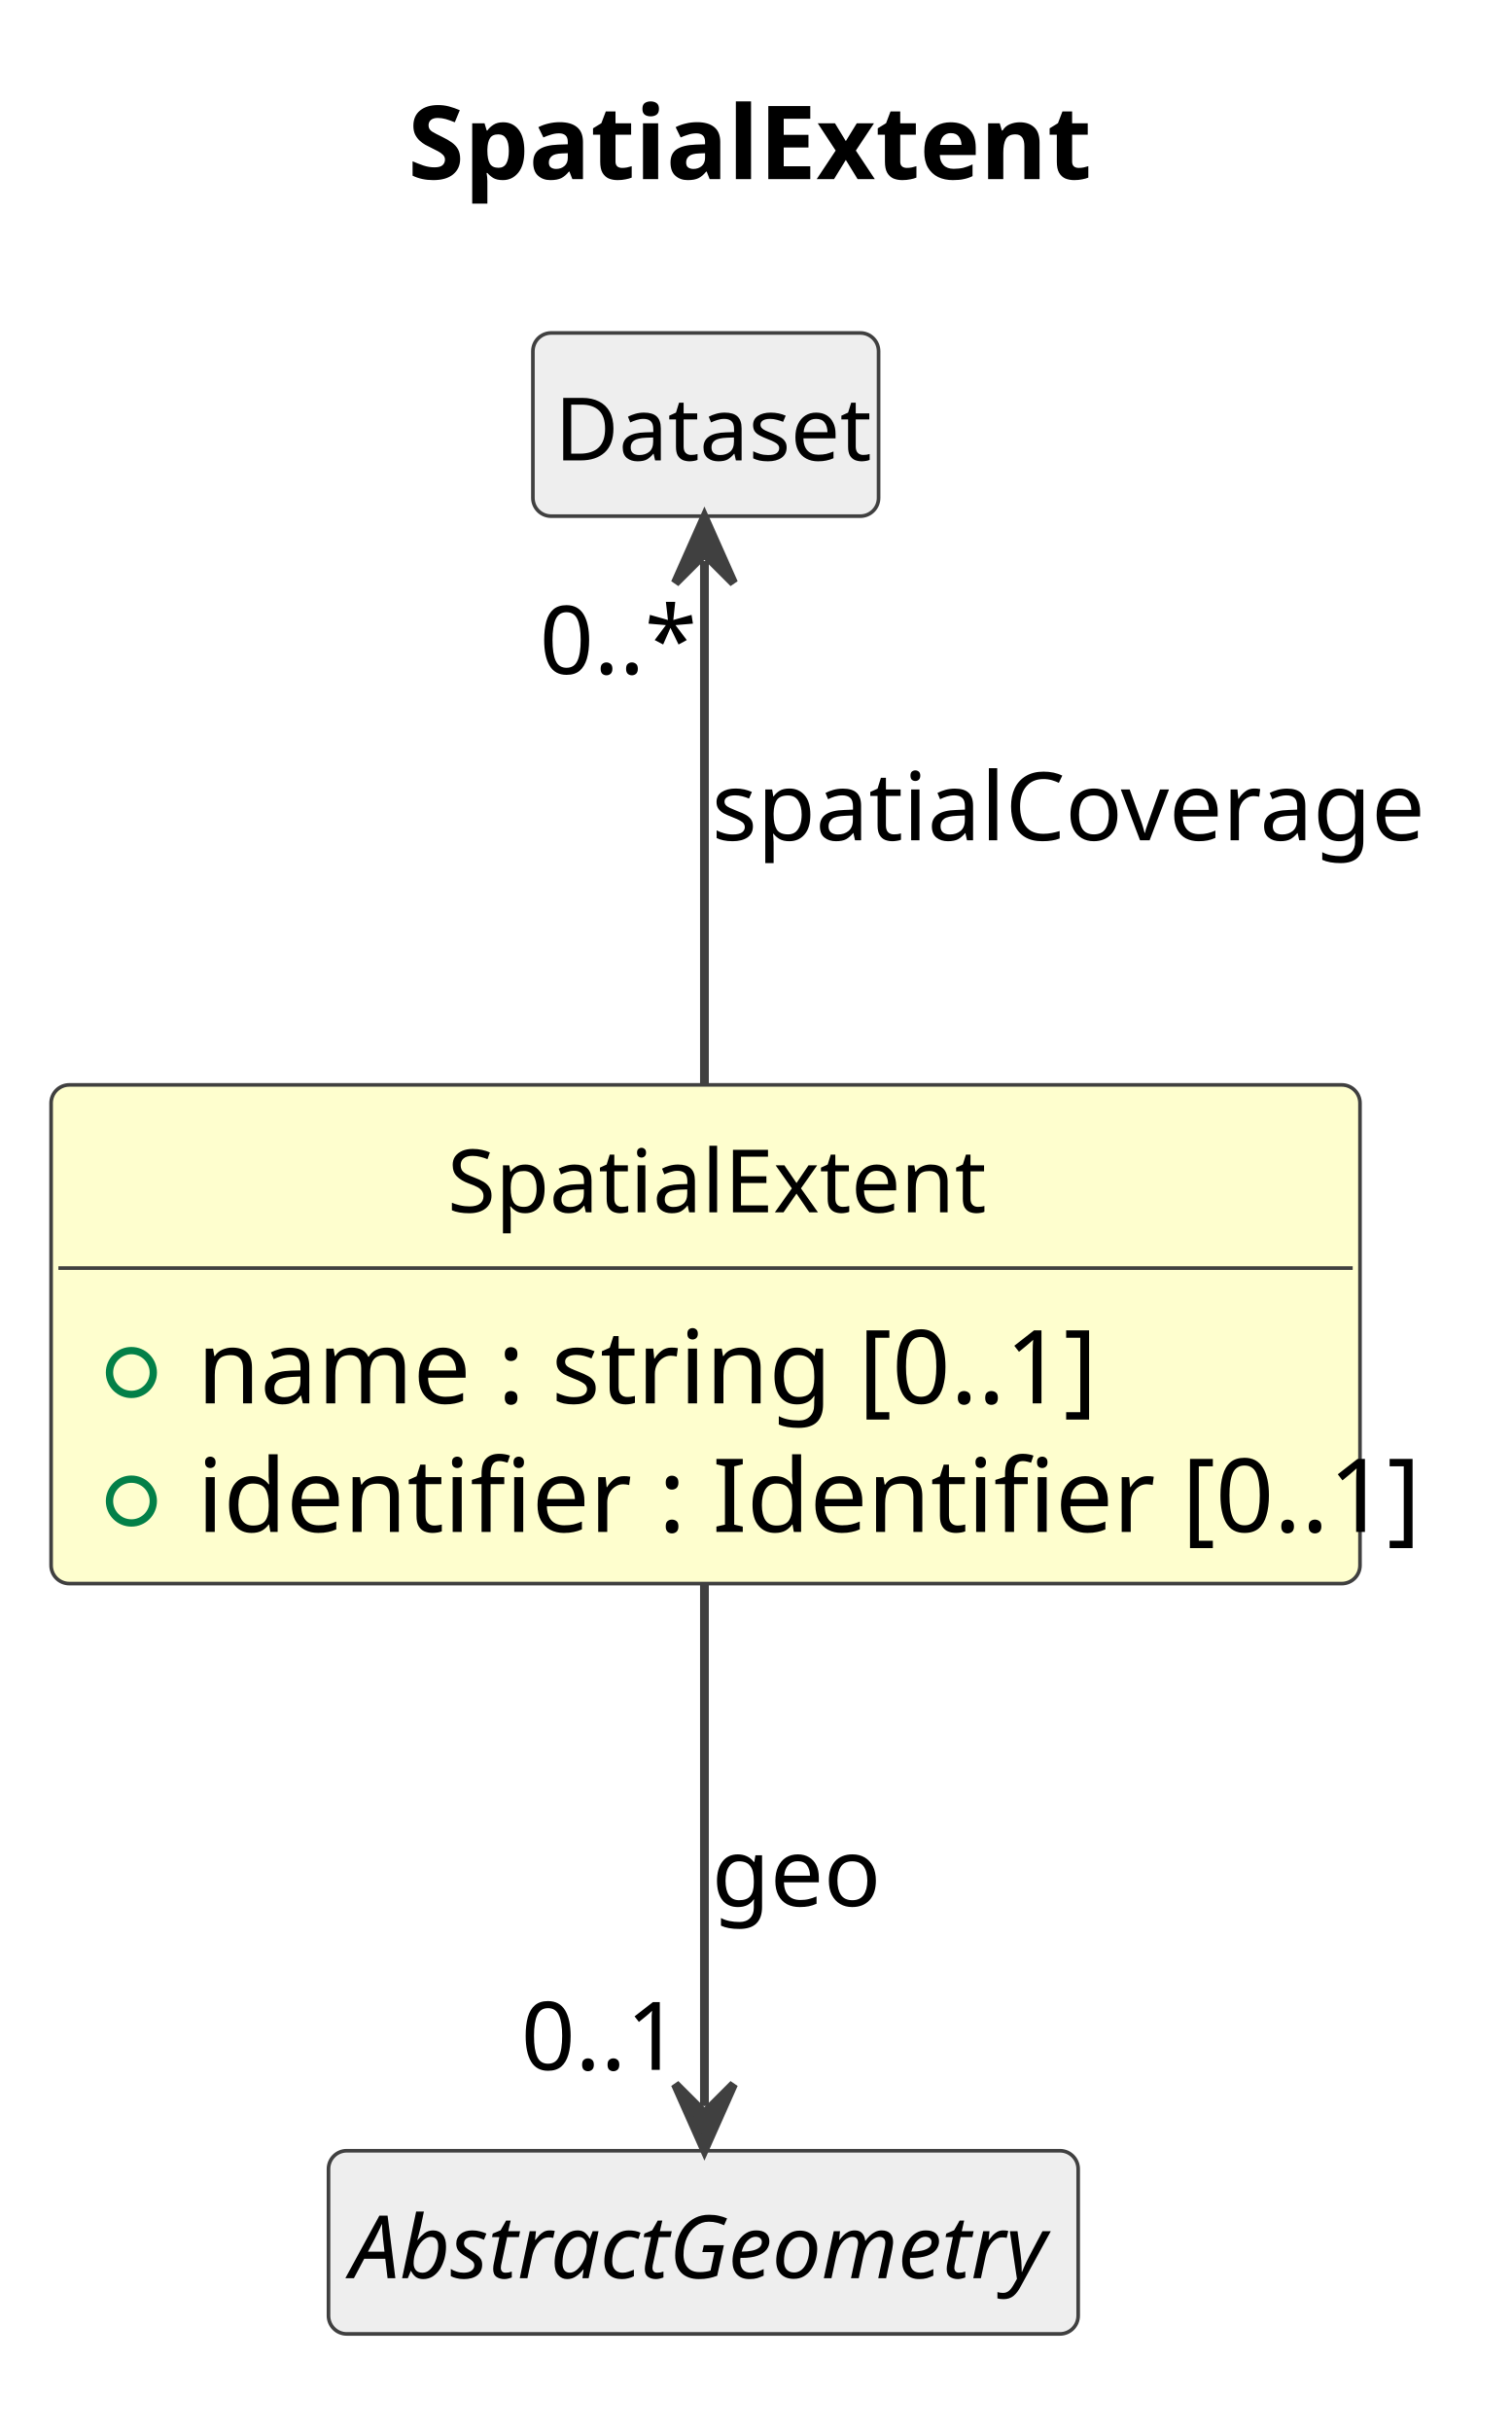
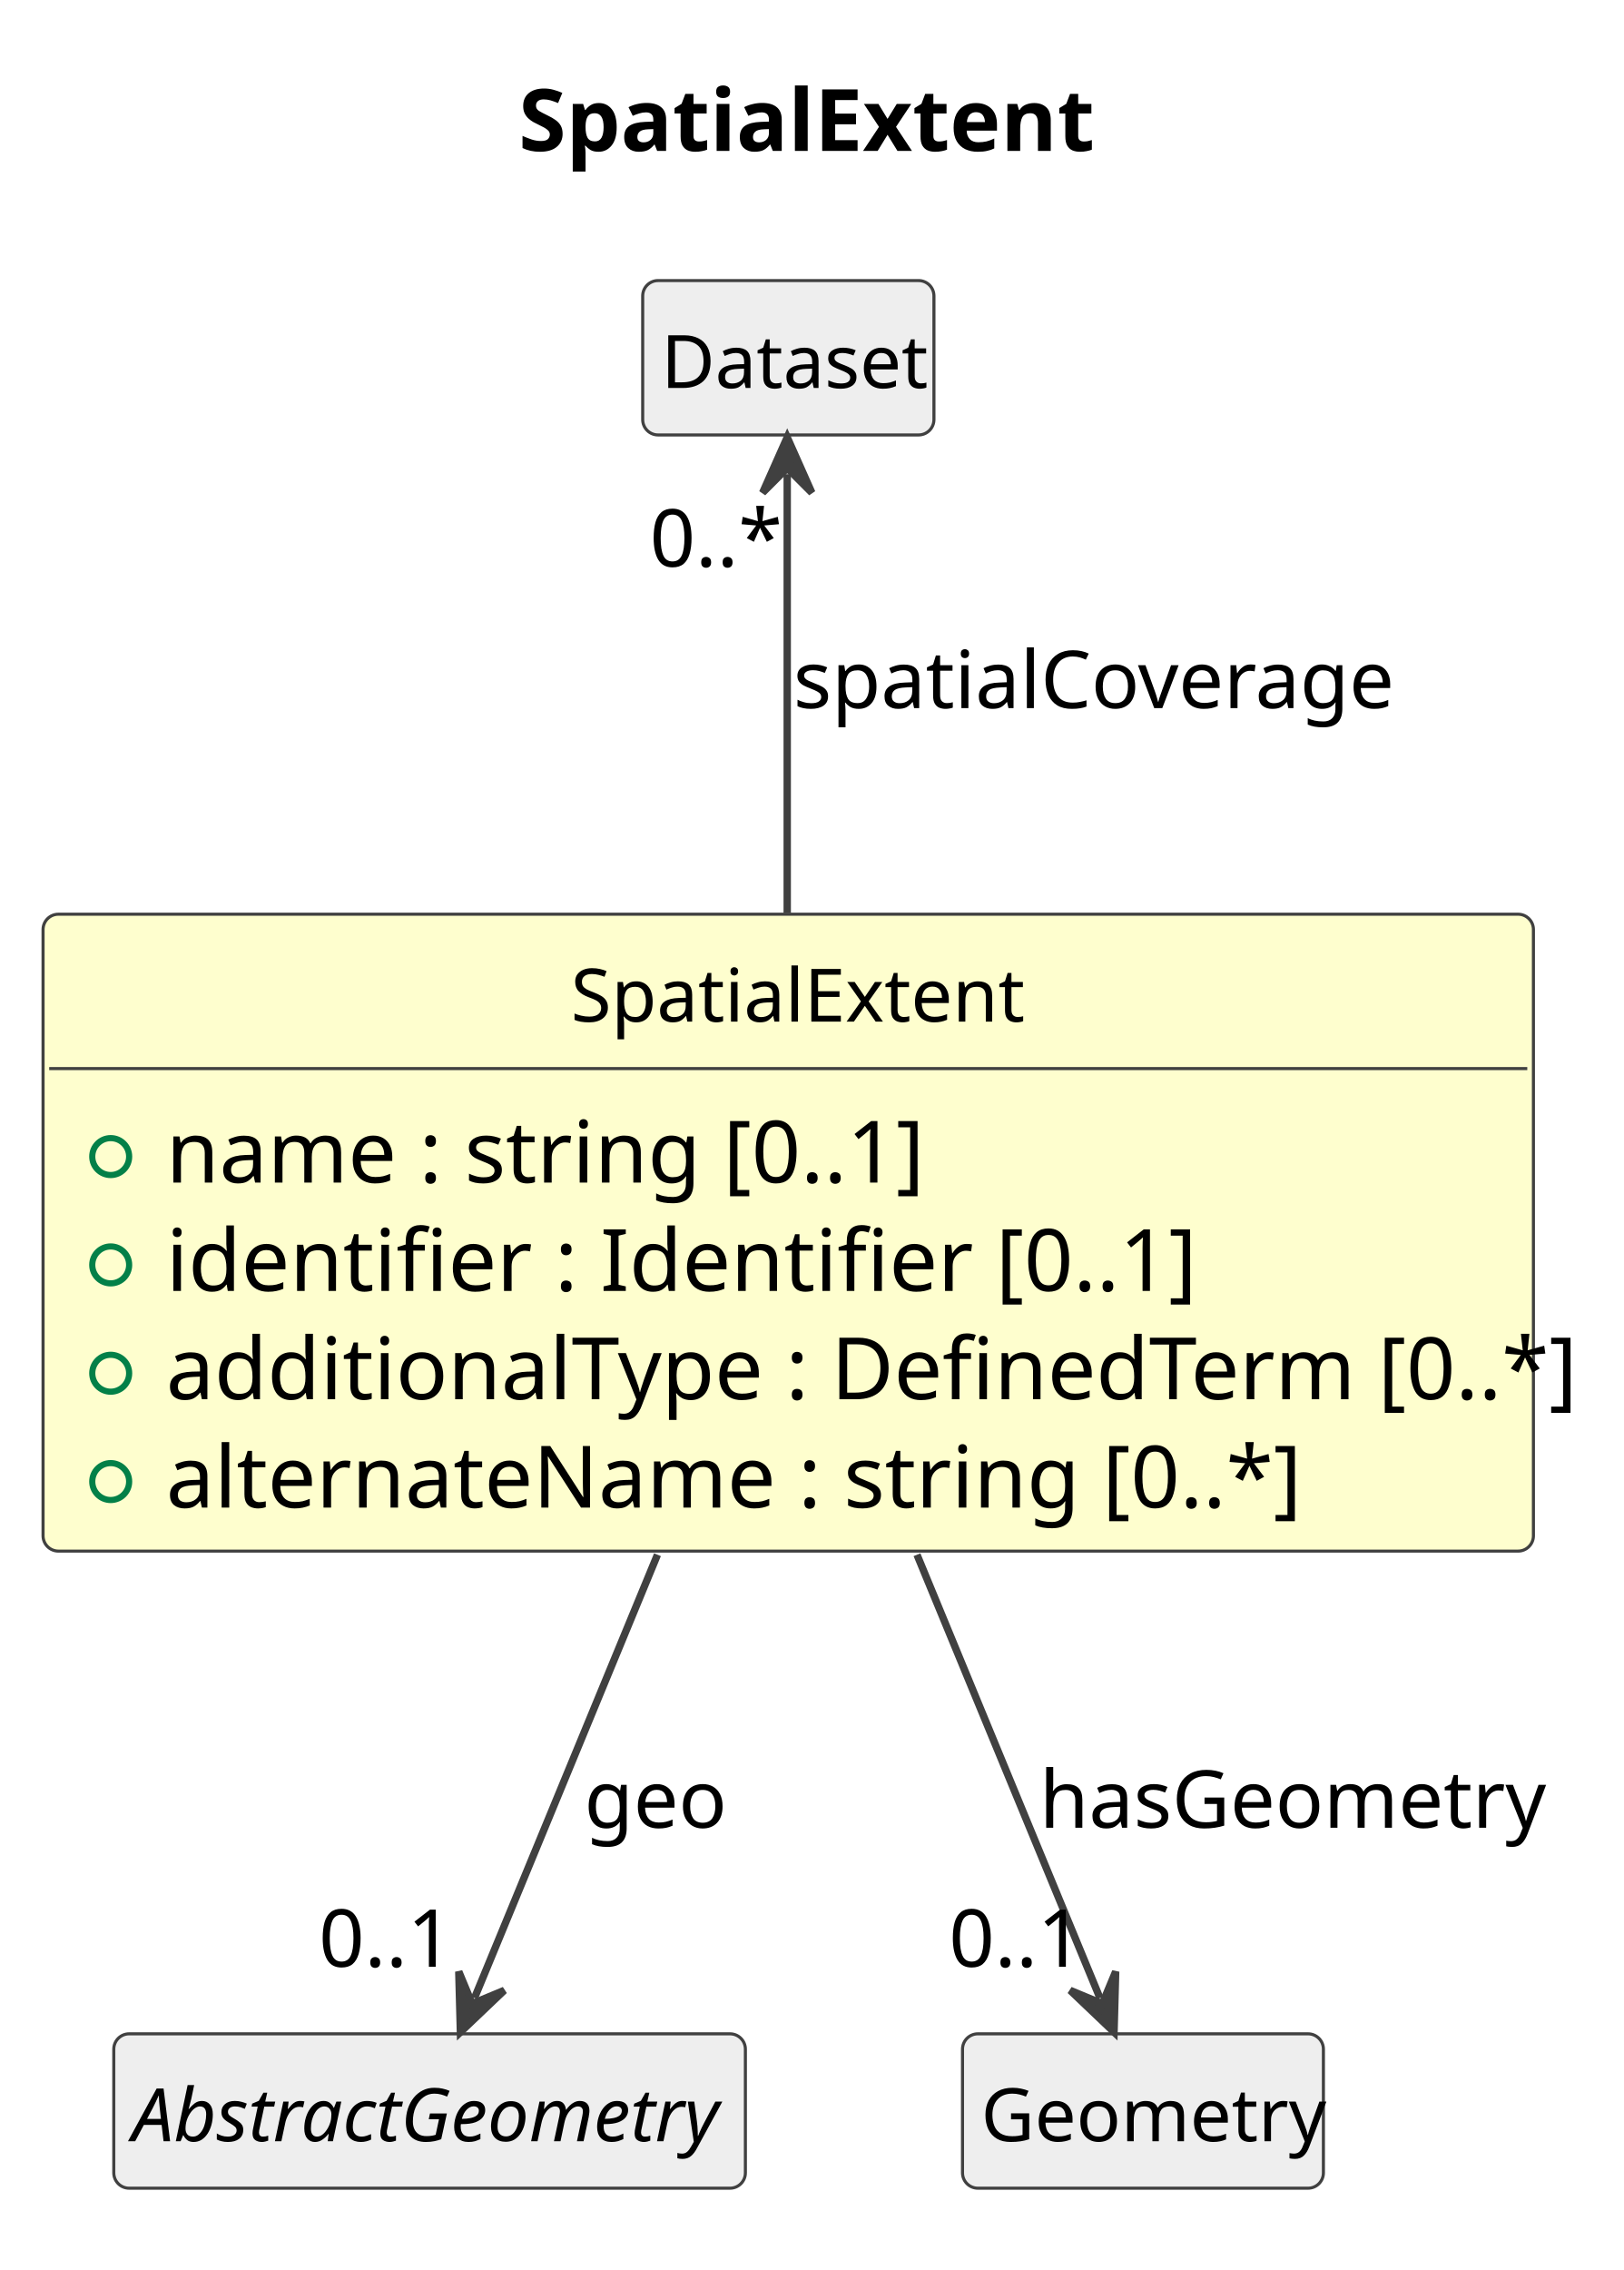
- <svg xmlns="http://www.w3.org/2000/svg" contentStyleType="text/css" data-diagram-type="CLASS" height="333px" preserveAspectRatio="none" style="width:207px;height:333px;background:#FFFFFF;" version="1.1" viewBox="0 0 207 333" width="207px" zoomAndPan="magnify">
+ <svg xmlns="http://www.w3.org/2000/svg" contentStyleType="text/css" data-diagram-type="CLASS" height="369px" preserveAspectRatio="none" style="width:264px;height:369px;background:#FFFFFF;" version="1.1" viewBox="0 0 264 369" width="264px" zoomAndPan="magnify">
  <defs />
  <g>
    <g class="title" data-source-line="1">
-       <text fill="#000000" font-family="sans-serif" font-size="14" font-weight="700" lengthAdjust="spacing" textLength="88.689" x="55.878" y="24.533">SpatialExtent</text>
+       <text fill="#000000" font-family="sans-serif" font-size="14" font-weight="700" lengthAdjust="spacing" textLength="88.689" x="84.32" y="24.533">SpatialExtent</text>
    </g>
    <g class="entity" data-qualified-name="SpatialExtent" data-source-line="12" id="ent0002">
-       <rect fill="#FEFECE" height="68.312" rx="2.5" ry="2.5" style="stroke:#404040;stroke-width:0.5;" width="179.303" x="7" y="148.609" />
-       <text fill="#000000" font-family="sans-serif" font-size="12" lengthAdjust="spacing" textLength="70.711" x="61.296" y="166.066">SpatialExtent</text>
-       <line style="stroke:#404040;stroke-width:0.5;" x1="8" x2="185.303" y1="173.703" y2="173.703" />
+       <rect fill="#FEFECE" height="103.531" rx="2.5" ry="2.5" style="stroke:#404040;stroke-width:0.5;" width="242.33" x="7" y="148.609" />
+       <text fill="#000000" font-family="sans-serif" font-size="12" lengthAdjust="spacing" textLength="70.711" x="92.81" y="166.066">SpatialExtent</text>
+       <line style="stroke:#404040;stroke-width:0.5;" x1="8" x2="248.33" y1="173.703" y2="173.703" />
      <g data-visibility-modifier="PUBLIC_FIELD">
        <ellipse cx="18" cy="188.008" fill="none" rx="3" ry="3" style="stroke:#038048;stroke-width:1;" />
      </g>
      <text fill="#000000" font-family="sans-serif" font-size="14" lengthAdjust="spacing" textLength="115.944" x="27" y="192.236">name : string [0..1]</text>
      <g data-visibility-modifier="PUBLIC_FIELD">
        <ellipse cx="18" cy="205.617" fill="none" rx="3" ry="3" style="stroke:#038048;stroke-width:1;" />
      </g>
      <text fill="#000000" font-family="sans-serif" font-size="14" lengthAdjust="spacing" textLength="153.303" x="27" y="209.846">identifier : Identifier [0..1]</text>
+       <g data-visibility-modifier="PUBLIC_FIELD">
+         <ellipse cx="18" cy="223.227" fill="none" rx="3" ry="3" style="stroke:#038048;stroke-width:1;" />
+       </g>
+       <text fill="#000000" font-family="sans-serif" font-size="14" lengthAdjust="spacing" textLength="216.33" x="27" y="227.455">additionalType : DefinedTerm [0..*]</text>
+       <g data-visibility-modifier="PUBLIC_FIELD">
+         <ellipse cx="18" cy="240.836" fill="none" rx="3" ry="3" style="stroke:#038048;stroke-width:1;" />
+       </g>
+       <text fill="#000000" font-family="sans-serif" font-size="14" lengthAdjust="spacing" textLength="170.413" x="27" y="245.065">alternateName : string [0..*]</text>
    </g>
-     <g class="entity" data-qualified-name="Dataset" data-source-line="16" id="ent0003">
-       <rect fill="#EEEEEE" height="25.094" rx="2.5" ry="2.5" style="stroke:#404040;stroke-width:0.5;" width="47.355" x="73" y="45.609" />
-       <text fill="#000000" font-family="sans-serif" font-size="12" lengthAdjust="spacing" textLength="41.355" x="76" y="63.066">Dataset</text>
+     <g class="entity" data-qualified-name="Dataset" data-source-line="18" id="ent0003">
+       <rect fill="#EEEEEE" height="25.094" rx="2.5" ry="2.5" style="stroke:#404040;stroke-width:0.5;" width="47.355" x="104.5" y="45.609" />
+       <text fill="#000000" font-family="sans-serif" font-size="12" lengthAdjust="spacing" textLength="41.355" x="107.5" y="63.066">Dataset</text>
    </g>
-     <g class="entity" data-qualified-name="AbstractGeometry" data-source-line="18" id="ent0005">
-       <rect fill="#EEEEEE" height="25.094" rx="2.5" ry="2.5" style="stroke:#404040;stroke-width:0.5;" width="102.697" x="45" y="294.609" />
-       <text fill="#000000" font-family="sans-serif" font-size="12" font-style="italic" lengthAdjust="spacing" textLength="96.697" x="48" y="312.066">AbstractGeometry</text>
+     <g class="entity" data-qualified-name="AbstractGeometry" data-source-line="20" id="ent0005">
+       <rect fill="#EEEEEE" height="25.094" rx="2.5" ry="2.5" style="stroke:#404040;stroke-width:0.5;" width="102.697" x="18.5" y="330.609" />
+       <text fill="#000000" font-family="sans-serif" font-size="12" font-style="italic" lengthAdjust="spacing" textLength="96.697" x="21.5" y="348.066">AbstractGeometry</text>
    </g>
-     <g class="link" data-entity-1="ent0003" data-entity-2="ent0002" data-link-type="dependency" data-source-line="17" id="lnk4">
-       <path codeLine="17" d="M96.5,76.859 C96.5,94.579 96.5,122.829 96.5,148.569" fill="none" id="Dataset-backto-SpatialExtent" style="stroke:#404040;stroke-width:1.2;" />
-       <polygon fill="#404040" points="96.5,70.859,92.5,79.859,96.5,75.859,100.5,79.859,96.5,70.859" style="stroke:#404040;stroke-width:1.2;" />
-       <text fill="#000000" font-family="sans-serif" font-size="13" lengthAdjust="spacing" textLength="93.945" x="97.5" y="115.105">spatialCoverage</text>
-       <text fill="#000000" font-family="sans-serif" font-size="13" lengthAdjust="spacing" textLength="19.513" x="73.908" y="92.315">0..*</text>
+     <g class="entity" data-qualified-name="Geometry" data-source-line="22" id="ent0007">
+       <rect fill="#EEEEEE" height="25.094" rx="2.5" ry="2.5" style="stroke:#404040;stroke-width:0.5;" width="58.682" x="156.5" y="330.609" />
+       <text fill="#000000" font-family="sans-serif" font-size="12" lengthAdjust="spacing" textLength="52.682" x="159.5" y="348.066">Geometry</text>
    </g>
-     <g class="link" data-entity-1="ent0002" data-entity-2="ent0005" data-link-type="dependency" data-source-line="19" id="lnk6">
-       <path codeLine="19" d="M96.5,216.759 C96.5,242.549 96.5,270.829 96.5,288.489" fill="none" id="SpatialExtent-to-AbstractGeometry" style="stroke:#404040;stroke-width:1.2;" />
-       <polygon fill="#404040" points="96.5,294.489,100.5,285.489,96.5,289.489,92.5,285.489,96.5,294.489" style="stroke:#404040;stroke-width:1.2;" />
-       <text fill="#000000" font-family="sans-serif" font-size="13" lengthAdjust="spacing" textLength="21.69" x="97.5" y="261.104">geo</text>
-       <text fill="#000000" font-family="sans-serif" font-size="13" lengthAdjust="spacing" textLength="21.684" x="71.372" y="283.532">0..1</text>
+     <g class="link" data-entity-1="ent0003" data-entity-2="ent0002" data-link-type="dependency" data-source-line="19" id="lnk4">
+       <path codeLine="19" d="M128,77.089 C128,94.139 128,120.459 128,148.419" fill="none" id="Dataset-backto-SpatialExtent" style="stroke:#404040;stroke-width:1.2;" />
+       <polygon fill="#404040" points="128,71.089,124,80.089,128,76.089,132,80.089,128,71.089" style="stroke:#404040;stroke-width:1.2;" />
+       <text fill="#000000" font-family="sans-serif" font-size="13" lengthAdjust="spacing" textLength="93.945" x="129" y="115.105">spatialCoverage</text>
+       <text fill="#000000" font-family="sans-serif" font-size="13" lengthAdjust="spacing" textLength="19.513" x="105.644" y="92.105">0..*</text>
+     </g>
+     <g class="link" data-entity-1="ent0002" data-entity-2="ent0005" data-link-type="dependency" data-source-line="21" id="lnk6">
+       <path codeLine="21" d="M106.9,252.729 C95.3,280.819 84.169,307.783 77.149,324.793" fill="none" id="SpatialExtent-to-AbstractGeometry" style="stroke:#404040;stroke-width:1.2;" />
+       <polygon fill="#404040" points="74.86,330.339,81.991,323.546,76.767,325.717,74.596,320.494,74.86,330.339" style="stroke:#404040;stroke-width:1.2;" />
+       <text fill="#000000" font-family="sans-serif" font-size="13" lengthAdjust="spacing" textLength="21.69" x="95" y="297.104">geo</text>
+       <text fill="#000000" font-family="sans-serif" font-size="13" lengthAdjust="spacing" textLength="21.684" x="51.833" y="319.707">0..1</text>
+     </g>
+     <g class="link" data-entity-1="ent0002" data-entity-2="ent0007" data-link-type="dependency" data-source-line="23" id="lnk8">
+       <path codeLine="23" d="M149.1,252.729 C160.7,280.819 171.831,307.783 178.851,324.793" fill="none" id="SpatialExtent-to-Geometry" style="stroke:#404040;stroke-width:1.2;" />
+       <polygon fill="#404040" points="181.14,330.339,181.404,320.494,179.233,325.717,174.009,323.546,181.14,330.339" style="stroke:#404040;stroke-width:1.2;" />
+       <text fill="#000000" font-family="sans-serif" font-size="13" lengthAdjust="spacing" textLength="78.032" x="169" y="297.104">hasGeometry</text>
+       <text fill="#000000" font-family="sans-serif" font-size="13" lengthAdjust="spacing" textLength="21.684" x="154.289" y="319.707">0..1</text>
    </g>
  </g>
</svg>
